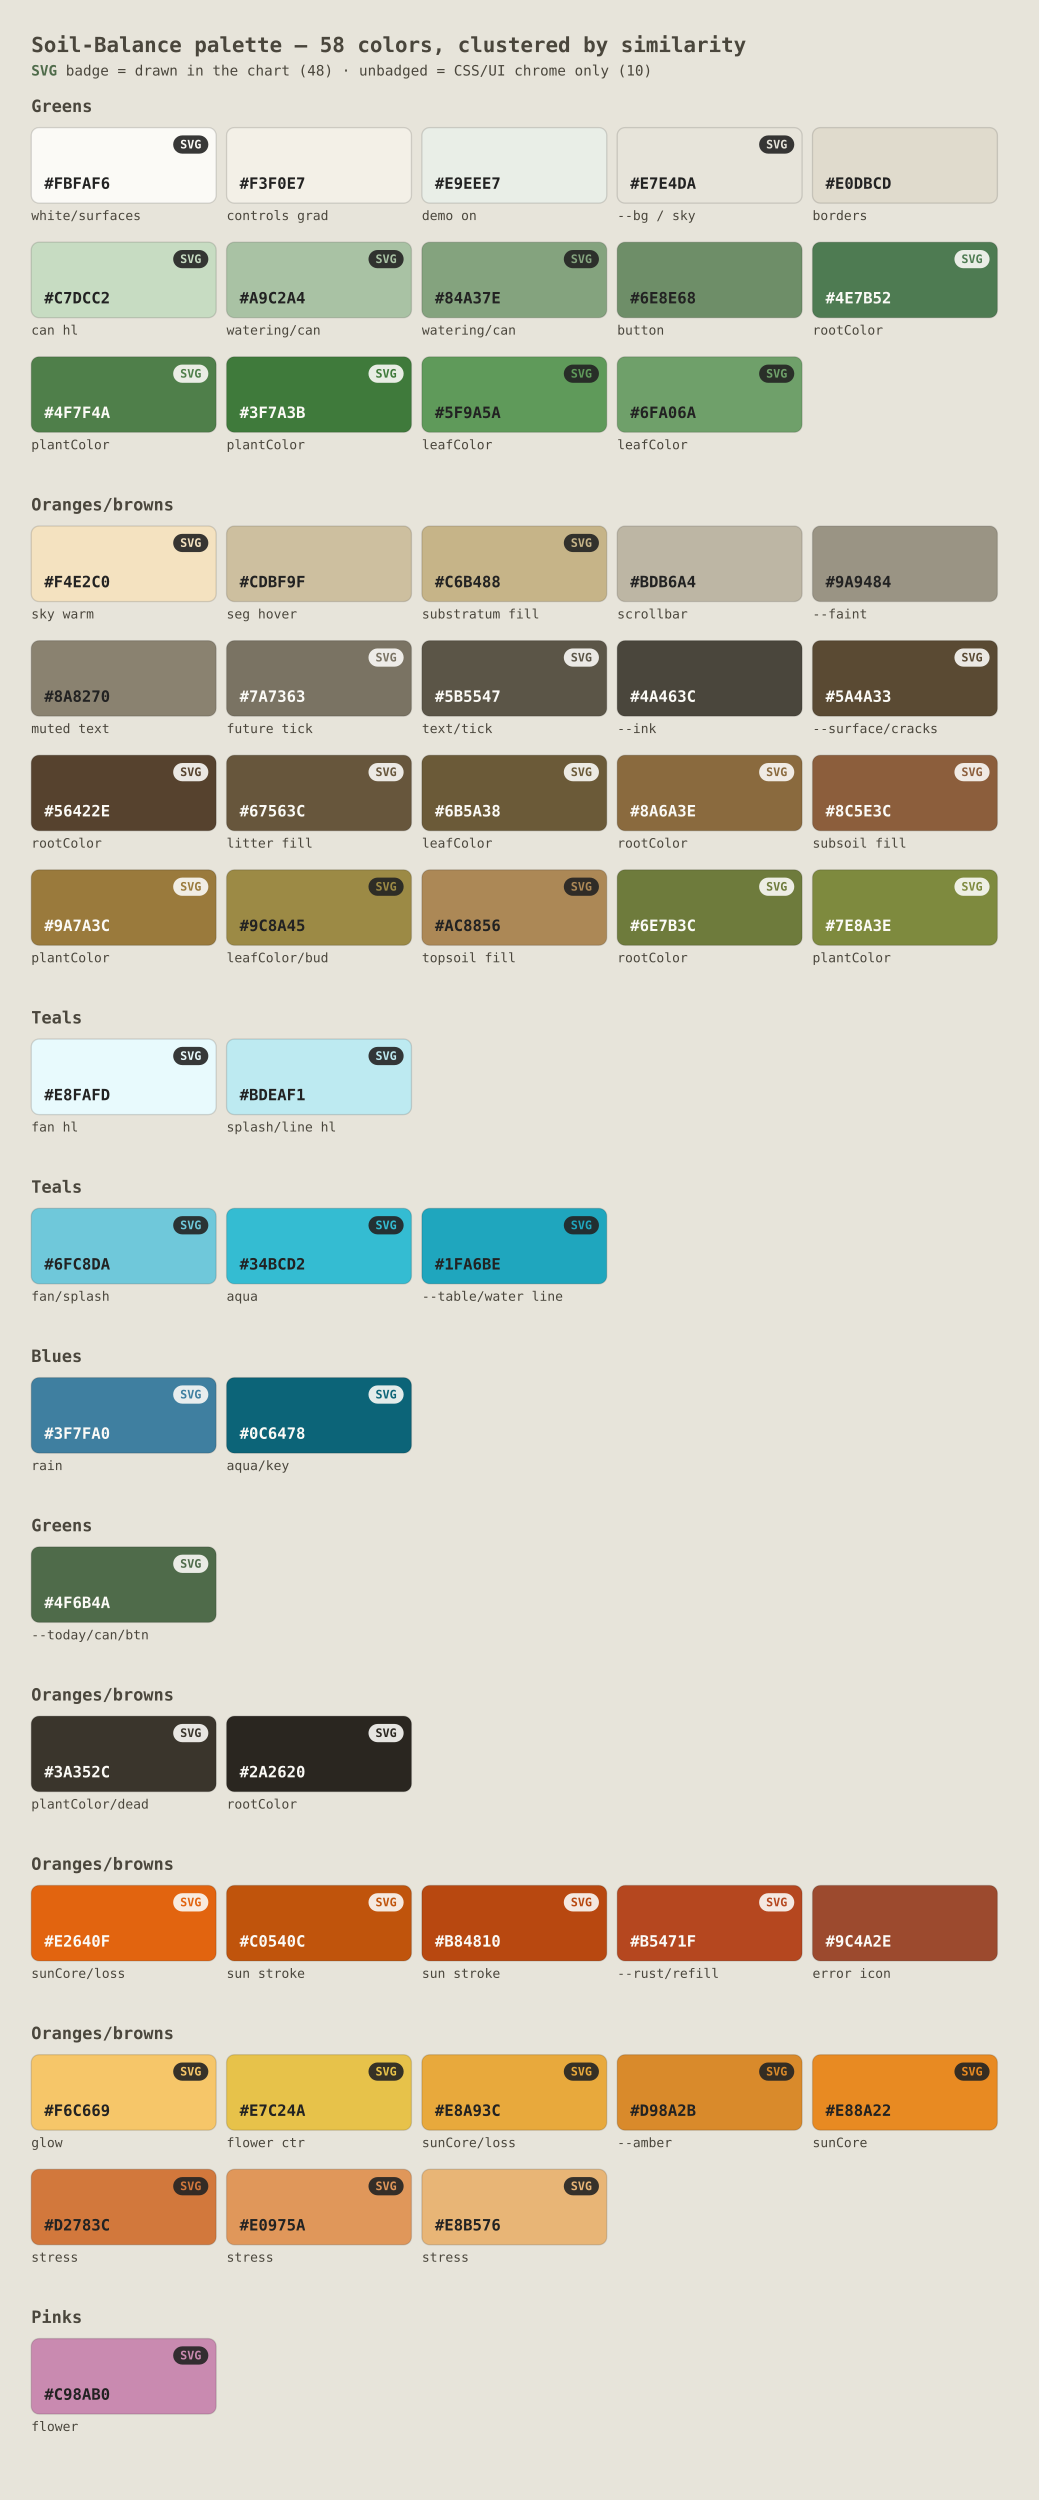
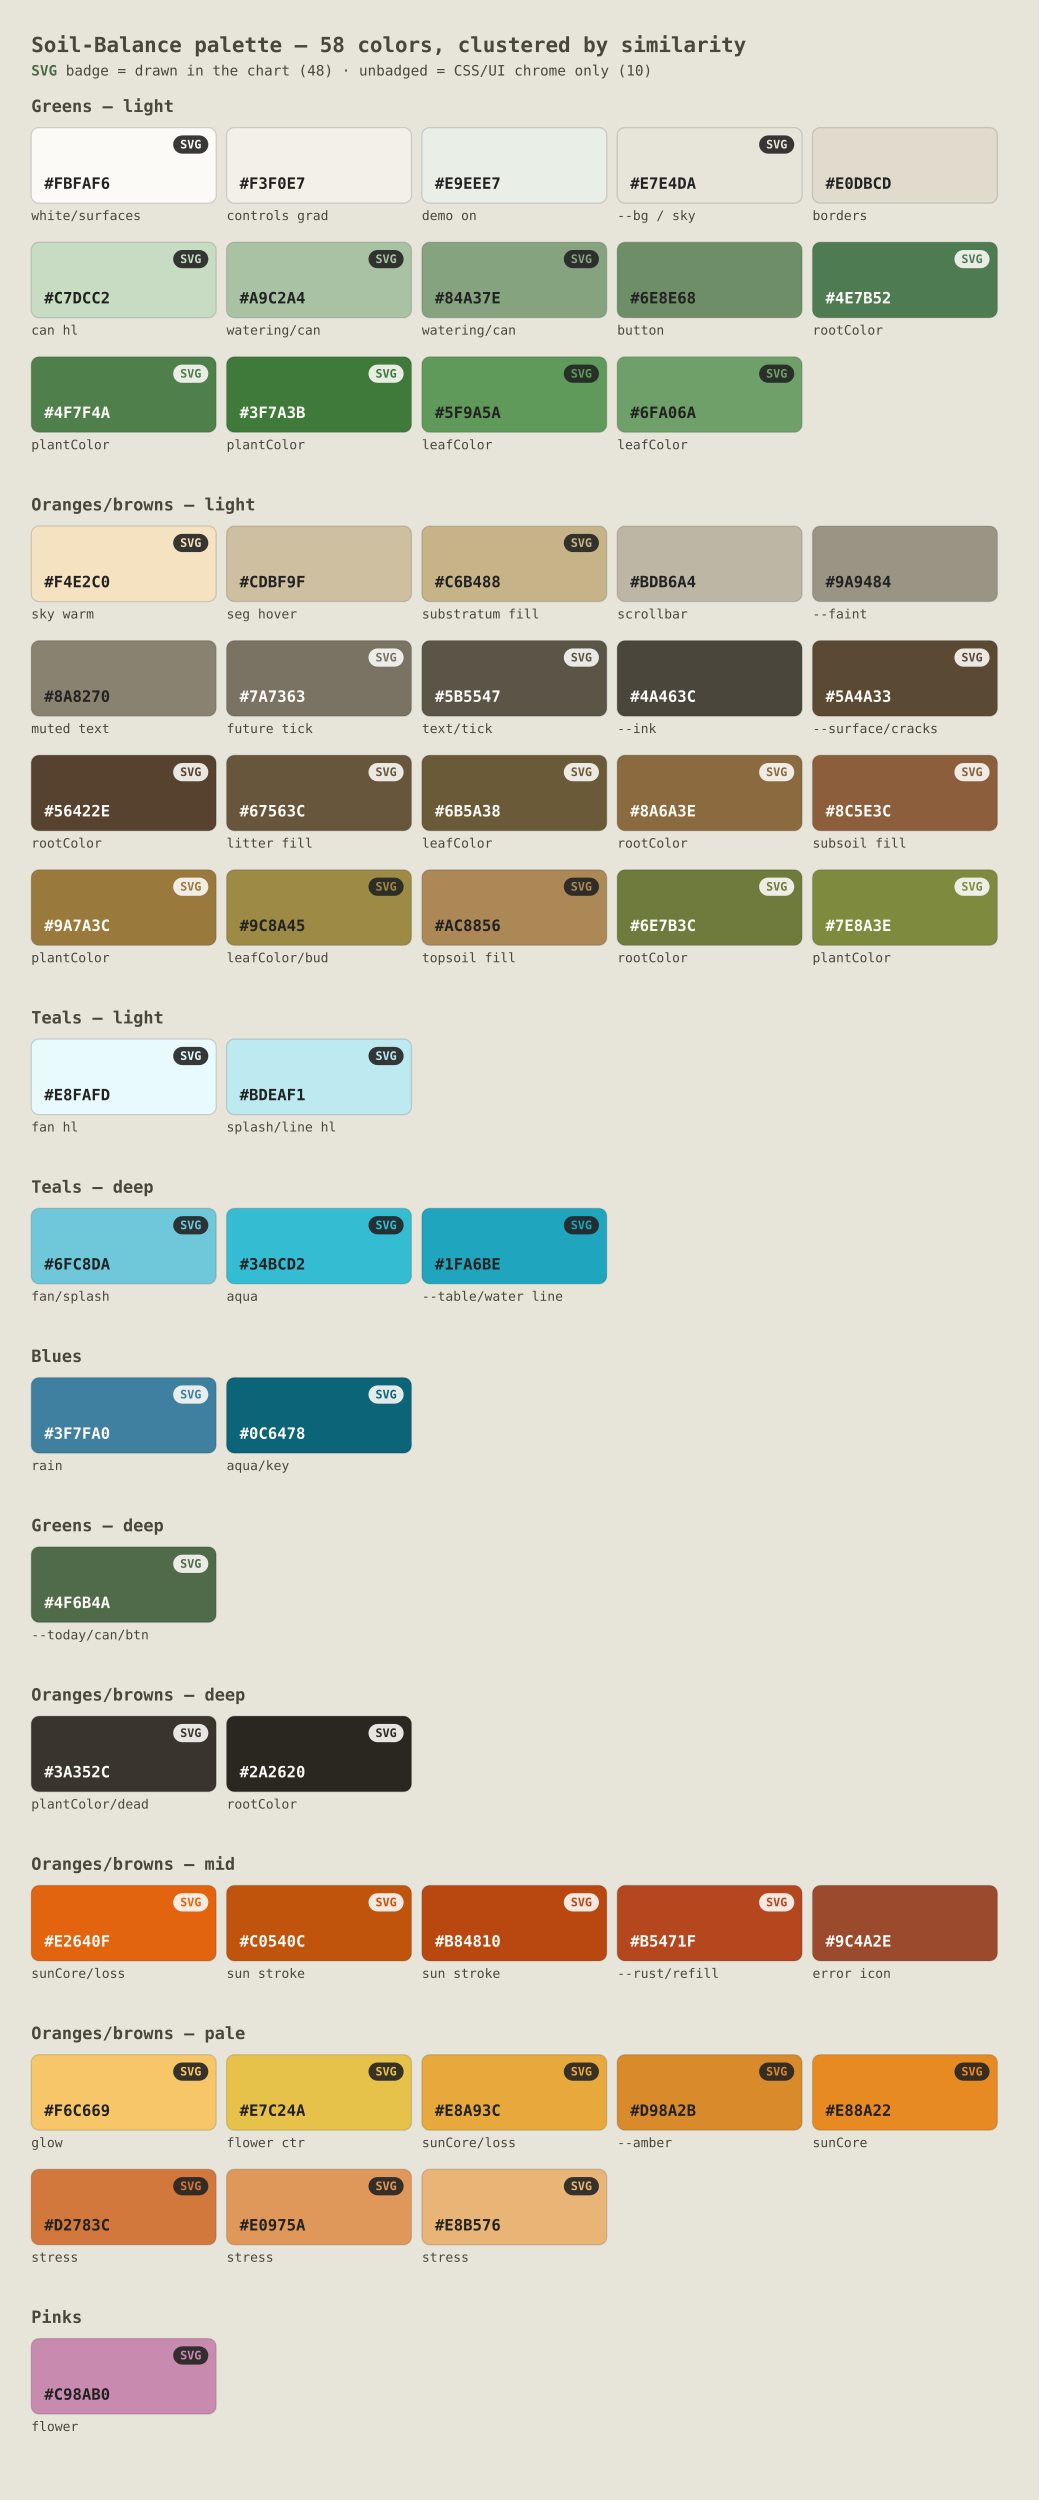
<svg xmlns="http://www.w3.org/2000/svg" width="798" height="1920" font-family="ui-monospace,Menlo,Consolas,monospace">
  <rect width="798" height="1920" fill="#E7E4DA" />
  <text x="24" y="40" font-size="16" font-weight="700" fill="#4A463C">Soil-Balance palette — 58 colors, clustered by similarity</text>
  <text x="24" y="58" font-size="11" fill="#4A463C">
    <tspan font-weight="700" fill="#4F6B4A">SVG</tspan> badge = drawn in the chart (48)    ·    unbadged = CSS/UI chrome only (10)</text>
-   <text x="24" y="86" font-size="13" font-weight="700" fill="#4A463C">Greens</text>
+   <text x="24" y="86" font-size="13" font-weight="700" fill="#4A463C">Greens — light</text>
  <rect x="24" y="98" width="142" height="58" rx="6" fill="#FBFAF6" stroke="#00000022" />
  <text x="34" y="145" font-size="12" font-weight="600" fill="#222">#FBFAF6</text>
  <rect x="133" y="104" width="27" height="14" rx="7" fill="#222" opacity="0.9" />
  <text x="146.5" y="114" text-anchor="middle" font-size="9" font-weight="700" fill="#FBFAF6">SVG</text>
  <text x="24" y="169" font-size="10" fill="#4A463C">white/surfaces</text>
  <rect x="174" y="98" width="142" height="58" rx="6" fill="#F3F0E7" stroke="#00000022" />
  <text x="184" y="145" font-size="12" font-weight="600" fill="#222">#F3F0E7</text>
  <text x="174" y="169" font-size="10" fill="#4A463C">controls grad</text>
  <rect x="324" y="98" width="142" height="58" rx="6" fill="#E9EEE7" stroke="#00000022" />
  <text x="334" y="145" font-size="12" font-weight="600" fill="#222">#E9EEE7</text>
  <text x="324" y="169" font-size="10" fill="#4A463C">demo on</text>
  <rect x="474" y="98" width="142" height="58" rx="6" fill="#E7E4DA" stroke="#00000022" />
  <text x="484" y="145" font-size="12" font-weight="600" fill="#222">#E7E4DA</text>
  <rect x="583" y="104" width="27" height="14" rx="7" fill="#222" opacity="0.9" />
  <text x="596.5" y="114" text-anchor="middle" font-size="9" font-weight="700" fill="#E7E4DA">SVG</text>
  <text x="474" y="169" font-size="10" fill="#4A463C">--bg / sky</text>
  <rect x="624" y="98" width="142" height="58" rx="6" fill="#E0DBCD" stroke="#00000022" />
  <text x="634" y="145" font-size="12" font-weight="600" fill="#222">#E0DBCD</text>
  <text x="624" y="169" font-size="10" fill="#4A463C">borders</text>
  <rect x="24" y="186" width="142" height="58" rx="6" fill="#C7DCC2" stroke="#00000022" />
  <text x="34" y="233" font-size="12" font-weight="600" fill="#222">#C7DCC2</text>
  <rect x="133" y="192" width="27" height="14" rx="7" fill="#222" opacity="0.9" />
  <text x="146.5" y="202" text-anchor="middle" font-size="9" font-weight="700" fill="#C7DCC2">SVG</text>
  <text x="24" y="257" font-size="10" fill="#4A463C">can hl</text>
  <rect x="174" y="186" width="142" height="58" rx="6" fill="#A9C2A4" stroke="#00000022" />
  <text x="184" y="233" font-size="12" font-weight="600" fill="#222">#A9C2A4</text>
  <rect x="283" y="192" width="27" height="14" rx="7" fill="#222" opacity="0.9" />
  <text x="296.5" y="202" text-anchor="middle" font-size="9" font-weight="700" fill="#A9C2A4">SVG</text>
  <text x="174" y="257" font-size="10" fill="#4A463C">watering/can</text>
  <rect x="324" y="186" width="142" height="58" rx="6" fill="#84A37E" stroke="#00000022" />
  <text x="334" y="233" font-size="12" font-weight="600" fill="#222">#84A37E</text>
  <rect x="433" y="192" width="27" height="14" rx="7" fill="#222" opacity="0.9" />
  <text x="446.5" y="202" text-anchor="middle" font-size="9" font-weight="700" fill="#84A37E">SVG</text>
  <text x="324" y="257" font-size="10" fill="#4A463C">watering/can</text>
  <rect x="474" y="186" width="142" height="58" rx="6" fill="#6E8E68" stroke="#00000022" />
  <text x="484" y="233" font-size="12" font-weight="600" fill="#222">#6E8E68</text>
  <text x="474" y="257" font-size="10" fill="#4A463C">button</text>
  <rect x="624" y="186" width="142" height="58" rx="6" fill="#4E7B52" stroke="#00000022" />
  <text x="634" y="233" font-size="12" font-weight="600" fill="#FBFAF6">#4E7B52</text>
  <rect x="733" y="192" width="27" height="14" rx="7" fill="#FBFAF6" opacity="0.9" />
  <text x="746.5" y="202" text-anchor="middle" font-size="9" font-weight="700" fill="#4E7B52">SVG</text>
  <text x="624" y="257" font-size="10" fill="#4A463C">rootColor</text>
  <rect x="24" y="274" width="142" height="58" rx="6" fill="#4F7F4A" stroke="#00000022" />
  <text x="34" y="321" font-size="12" font-weight="600" fill="#FBFAF6">#4F7F4A</text>
  <rect x="133" y="280" width="27" height="14" rx="7" fill="#FBFAF6" opacity="0.9" />
  <text x="146.5" y="290" text-anchor="middle" font-size="9" font-weight="700" fill="#4F7F4A">SVG</text>
  <text x="24" y="345" font-size="10" fill="#4A463C">plantColor</text>
  <rect x="174" y="274" width="142" height="58" rx="6" fill="#3F7A3B" stroke="#00000022" />
  <text x="184" y="321" font-size="12" font-weight="600" fill="#FBFAF6">#3F7A3B</text>
  <rect x="283" y="280" width="27" height="14" rx="7" fill="#FBFAF6" opacity="0.9" />
  <text x="296.5" y="290" text-anchor="middle" font-size="9" font-weight="700" fill="#3F7A3B">SVG</text>
  <text x="174" y="345" font-size="10" fill="#4A463C">plantColor</text>
  <rect x="324" y="274" width="142" height="58" rx="6" fill="#5F9A5A" stroke="#00000022" />
  <text x="334" y="321" font-size="12" font-weight="600" fill="#222">#5F9A5A</text>
  <rect x="433" y="280" width="27" height="14" rx="7" fill="#222" opacity="0.9" />
  <text x="446.5" y="290" text-anchor="middle" font-size="9" font-weight="700" fill="#5F9A5A">SVG</text>
  <text x="324" y="345" font-size="10" fill="#4A463C">leafColor</text>
  <rect x="474" y="274" width="142" height="58" rx="6" fill="#6FA06A" stroke="#00000022" />
  <text x="484" y="321" font-size="12" font-weight="600" fill="#222">#6FA06A</text>
  <rect x="583" y="280" width="27" height="14" rx="7" fill="#222" opacity="0.9" />
  <text x="596.5" y="290" text-anchor="middle" font-size="9" font-weight="700" fill="#6FA06A">SVG</text>
  <text x="474" y="345" font-size="10" fill="#4A463C">leafColor</text>
-   <text x="24" y="392" font-size="13" font-weight="700" fill="#4A463C">Oranges/browns</text>
+   <text x="24" y="392" font-size="13" font-weight="700" fill="#4A463C">Oranges/browns — light</text>
  <rect x="24" y="404" width="142" height="58" rx="6" fill="#F4E2C0" stroke="#00000022" />
  <text x="34" y="451" font-size="12" font-weight="600" fill="#222">#F4E2C0</text>
  <rect x="133" y="410" width="27" height="14" rx="7" fill="#222" opacity="0.9" />
  <text x="146.5" y="420" text-anchor="middle" font-size="9" font-weight="700" fill="#F4E2C0">SVG</text>
  <text x="24" y="475" font-size="10" fill="#4A463C">sky warm</text>
  <rect x="174" y="404" width="142" height="58" rx="6" fill="#CDBF9F" stroke="#00000022" />
  <text x="184" y="451" font-size="12" font-weight="600" fill="#222">#CDBF9F</text>
  <text x="174" y="475" font-size="10" fill="#4A463C">seg hover</text>
  <rect x="324" y="404" width="142" height="58" rx="6" fill="#C6B488" stroke="#00000022" />
  <text x="334" y="451" font-size="12" font-weight="600" fill="#222">#C6B488</text>
  <rect x="433" y="410" width="27" height="14" rx="7" fill="#222" opacity="0.9" />
  <text x="446.5" y="420" text-anchor="middle" font-size="9" font-weight="700" fill="#C6B488">SVG</text>
  <text x="324" y="475" font-size="10" fill="#4A463C">substratum fill</text>
  <rect x="474" y="404" width="142" height="58" rx="6" fill="#BDB6A4" stroke="#00000022" />
  <text x="484" y="451" font-size="12" font-weight="600" fill="#222">#BDB6A4</text>
  <text x="474" y="475" font-size="10" fill="#4A463C">scrollbar</text>
  <rect x="624" y="404" width="142" height="58" rx="6" fill="#9A9484" stroke="#00000022" />
  <text x="634" y="451" font-size="12" font-weight="600" fill="#222">#9A9484</text>
  <text x="624" y="475" font-size="10" fill="#4A463C">--faint</text>
  <rect x="24" y="492" width="142" height="58" rx="6" fill="#8A8270" stroke="#00000022" />
  <text x="34" y="539" font-size="12" font-weight="600" fill="#222">#8A8270</text>
  <text x="24" y="563" font-size="10" fill="#4A463C">muted text</text>
  <rect x="174" y="492" width="142" height="58" rx="6" fill="#7A7363" stroke="#00000022" />
  <text x="184" y="539" font-size="12" font-weight="600" fill="#FBFAF6">#7A7363</text>
  <rect x="283" y="498" width="27" height="14" rx="7" fill="#FBFAF6" opacity="0.9" />
  <text x="296.5" y="508" text-anchor="middle" font-size="9" font-weight="700" fill="#7A7363">SVG</text>
  <text x="174" y="563" font-size="10" fill="#4A463C">future tick</text>
  <rect x="324" y="492" width="142" height="58" rx="6" fill="#5B5547" stroke="#00000022" />
  <text x="334" y="539" font-size="12" font-weight="600" fill="#FBFAF6">#5B5547</text>
  <rect x="433" y="498" width="27" height="14" rx="7" fill="#FBFAF6" opacity="0.9" />
  <text x="446.5" y="508" text-anchor="middle" font-size="9" font-weight="700" fill="#5B5547">SVG</text>
  <text x="324" y="563" font-size="10" fill="#4A463C">text/tick</text>
  <rect x="474" y="492" width="142" height="58" rx="6" fill="#4A463C" stroke="#00000022" />
  <text x="484" y="539" font-size="12" font-weight="600" fill="#FBFAF6">#4A463C</text>
  <text x="474" y="563" font-size="10" fill="#4A463C">--ink</text>
  <rect x="624" y="492" width="142" height="58" rx="6" fill="#5A4A33" stroke="#00000022" />
  <text x="634" y="539" font-size="12" font-weight="600" fill="#FBFAF6">#5A4A33</text>
  <rect x="733" y="498" width="27" height="14" rx="7" fill="#FBFAF6" opacity="0.9" />
  <text x="746.5" y="508" text-anchor="middle" font-size="9" font-weight="700" fill="#5A4A33">SVG</text>
  <text x="624" y="563" font-size="10" fill="#4A463C">--surface/cracks</text>
  <rect x="24" y="580" width="142" height="58" rx="6" fill="#56422E" stroke="#00000022" />
  <text x="34" y="627" font-size="12" font-weight="600" fill="#FBFAF6">#56422E</text>
  <rect x="133" y="586" width="27" height="14" rx="7" fill="#FBFAF6" opacity="0.9" />
  <text x="146.5" y="596" text-anchor="middle" font-size="9" font-weight="700" fill="#56422E">SVG</text>
  <text x="24" y="651" font-size="10" fill="#4A463C">rootColor</text>
  <rect x="174" y="580" width="142" height="58" rx="6" fill="#67563C" stroke="#00000022" />
  <text x="184" y="627" font-size="12" font-weight="600" fill="#FBFAF6">#67563C</text>
  <rect x="283" y="586" width="27" height="14" rx="7" fill="#FBFAF6" opacity="0.9" />
  <text x="296.5" y="596" text-anchor="middle" font-size="9" font-weight="700" fill="#67563C">SVG</text>
  <text x="174" y="651" font-size="10" fill="#4A463C">litter fill</text>
  <rect x="324" y="580" width="142" height="58" rx="6" fill="#6B5A38" stroke="#00000022" />
  <text x="334" y="627" font-size="12" font-weight="600" fill="#FBFAF6">#6B5A38</text>
  <rect x="433" y="586" width="27" height="14" rx="7" fill="#FBFAF6" opacity="0.9" />
  <text x="446.5" y="596" text-anchor="middle" font-size="9" font-weight="700" fill="#6B5A38">SVG</text>
  <text x="324" y="651" font-size="10" fill="#4A463C">leafColor</text>
  <rect x="474" y="580" width="142" height="58" rx="6" fill="#8A6A3E" stroke="#00000022" />
  <text x="484" y="627" font-size="12" font-weight="600" fill="#FBFAF6">#8A6A3E</text>
  <rect x="583" y="586" width="27" height="14" rx="7" fill="#FBFAF6" opacity="0.9" />
  <text x="596.5" y="596" text-anchor="middle" font-size="9" font-weight="700" fill="#8A6A3E">SVG</text>
  <text x="474" y="651" font-size="10" fill="#4A463C">rootColor</text>
  <rect x="624" y="580" width="142" height="58" rx="6" fill="#8C5E3C" stroke="#00000022" />
  <text x="634" y="627" font-size="12" font-weight="600" fill="#FBFAF6">#8C5E3C</text>
  <rect x="733" y="586" width="27" height="14" rx="7" fill="#FBFAF6" opacity="0.9" />
  <text x="746.5" y="596" text-anchor="middle" font-size="9" font-weight="700" fill="#8C5E3C">SVG</text>
  <text x="624" y="651" font-size="10" fill="#4A463C">subsoil fill</text>
  <rect x="24" y="668" width="142" height="58" rx="6" fill="#9A7A3C" stroke="#00000022" />
  <text x="34" y="715" font-size="12" font-weight="600" fill="#FBFAF6">#9A7A3C</text>
  <rect x="133" y="674" width="27" height="14" rx="7" fill="#FBFAF6" opacity="0.9" />
  <text x="146.5" y="684" text-anchor="middle" font-size="9" font-weight="700" fill="#9A7A3C">SVG</text>
  <text x="24" y="739" font-size="10" fill="#4A463C">plantColor</text>
  <rect x="174" y="668" width="142" height="58" rx="6" fill="#9C8A45" stroke="#00000022" />
  <text x="184" y="715" font-size="12" font-weight="600" fill="#222">#9C8A45</text>
  <rect x="283" y="674" width="27" height="14" rx="7" fill="#222" opacity="0.9" />
  <text x="296.5" y="684" text-anchor="middle" font-size="9" font-weight="700" fill="#9C8A45">SVG</text>
  <text x="174" y="739" font-size="10" fill="#4A463C">leafColor/bud</text>
  <rect x="324" y="668" width="142" height="58" rx="6" fill="#AC8856" stroke="#00000022" />
  <text x="334" y="715" font-size="12" font-weight="600" fill="#222">#AC8856</text>
  <rect x="433" y="674" width="27" height="14" rx="7" fill="#222" opacity="0.9" />
  <text x="446.5" y="684" text-anchor="middle" font-size="9" font-weight="700" fill="#AC8856">SVG</text>
  <text x="324" y="739" font-size="10" fill="#4A463C">topsoil fill</text>
  <rect x="474" y="668" width="142" height="58" rx="6" fill="#6E7B3C" stroke="#00000022" />
  <text x="484" y="715" font-size="12" font-weight="600" fill="#FBFAF6">#6E7B3C</text>
  <rect x="583" y="674" width="27" height="14" rx="7" fill="#FBFAF6" opacity="0.9" />
  <text x="596.5" y="684" text-anchor="middle" font-size="9" font-weight="700" fill="#6E7B3C">SVG</text>
  <text x="474" y="739" font-size="10" fill="#4A463C">rootColor</text>
  <rect x="624" y="668" width="142" height="58" rx="6" fill="#7E8A3E" stroke="#00000022" />
  <text x="634" y="715" font-size="12" font-weight="600" fill="#FBFAF6">#7E8A3E</text>
  <rect x="733" y="674" width="27" height="14" rx="7" fill="#FBFAF6" opacity="0.9" />
  <text x="746.5" y="684" text-anchor="middle" font-size="9" font-weight="700" fill="#7E8A3E">SVG</text>
  <text x="624" y="739" font-size="10" fill="#4A463C">plantColor</text>
-   <text x="24" y="786" font-size="13" font-weight="700" fill="#4A463C">Teals</text>
+   <text x="24" y="786" font-size="13" font-weight="700" fill="#4A463C">Teals — light</text>
  <rect x="24" y="798" width="142" height="58" rx="6" fill="#E8FAFD" stroke="#00000022" />
  <text x="34" y="845" font-size="12" font-weight="600" fill="#222">#E8FAFD</text>
  <rect x="133" y="804" width="27" height="14" rx="7" fill="#222" opacity="0.9" />
  <text x="146.5" y="814" text-anchor="middle" font-size="9" font-weight="700" fill="#E8FAFD">SVG</text>
  <text x="24" y="869" font-size="10" fill="#4A463C">fan hl</text>
  <rect x="174" y="798" width="142" height="58" rx="6" fill="#BDEAF1" stroke="#00000022" />
  <text x="184" y="845" font-size="12" font-weight="600" fill="#222">#BDEAF1</text>
  <rect x="283" y="804" width="27" height="14" rx="7" fill="#222" opacity="0.9" />
  <text x="296.5" y="814" text-anchor="middle" font-size="9" font-weight="700" fill="#BDEAF1">SVG</text>
  <text x="174" y="869" font-size="10" fill="#4A463C">splash/line hl</text>
-   <text x="24" y="916" font-size="13" font-weight="700" fill="#4A463C">Teals</text>
+   <text x="24" y="916" font-size="13" font-weight="700" fill="#4A463C">Teals — deep</text>
  <rect x="24" y="928" width="142" height="58" rx="6" fill="#6FC8DA" stroke="#00000022" />
  <text x="34" y="975" font-size="12" font-weight="600" fill="#222">#6FC8DA</text>
  <rect x="133" y="934" width="27" height="14" rx="7" fill="#222" opacity="0.9" />
  <text x="146.5" y="944" text-anchor="middle" font-size="9" font-weight="700" fill="#6FC8DA">SVG</text>
  <text x="24" y="999" font-size="10" fill="#4A463C">fan/splash</text>
  <rect x="174" y="928" width="142" height="58" rx="6" fill="#34BCD2" stroke="#00000022" />
  <text x="184" y="975" font-size="12" font-weight="600" fill="#222">#34BCD2</text>
  <rect x="283" y="934" width="27" height="14" rx="7" fill="#222" opacity="0.9" />
  <text x="296.5" y="944" text-anchor="middle" font-size="9" font-weight="700" fill="#34BCD2">SVG</text>
  <text x="174" y="999" font-size="10" fill="#4A463C">aqua</text>
  <rect x="324" y="928" width="142" height="58" rx="6" fill="#1FA6BE" stroke="#00000022" />
  <text x="334" y="975" font-size="12" font-weight="600" fill="#222">#1FA6BE</text>
  <rect x="433" y="934" width="27" height="14" rx="7" fill="#222" opacity="0.9" />
  <text x="446.5" y="944" text-anchor="middle" font-size="9" font-weight="700" fill="#1FA6BE">SVG</text>
  <text x="324" y="999" font-size="10" fill="#4A463C">--table/water line</text>
  <text x="24" y="1046" font-size="13" font-weight="700" fill="#4A463C">Blues</text>
  <rect x="24" y="1058" width="142" height="58" rx="6" fill="#3F7FA0" stroke="#00000022" />
  <text x="34" y="1105" font-size="12" font-weight="600" fill="#FBFAF6">#3F7FA0</text>
  <rect x="133" y="1064" width="27" height="14" rx="7" fill="#FBFAF6" opacity="0.9" />
  <text x="146.5" y="1074" text-anchor="middle" font-size="9" font-weight="700" fill="#3F7FA0">SVG</text>
  <text x="24" y="1129" font-size="10" fill="#4A463C">rain</text>
  <rect x="174" y="1058" width="142" height="58" rx="6" fill="#0C6478" stroke="#00000022" />
  <text x="184" y="1105" font-size="12" font-weight="600" fill="#FBFAF6">#0C6478</text>
  <rect x="283" y="1064" width="27" height="14" rx="7" fill="#FBFAF6" opacity="0.9" />
  <text x="296.5" y="1074" text-anchor="middle" font-size="9" font-weight="700" fill="#0C6478">SVG</text>
  <text x="174" y="1129" font-size="10" fill="#4A463C">aqua/key</text>
-   <text x="24" y="1176" font-size="13" font-weight="700" fill="#4A463C">Greens</text>
+   <text x="24" y="1176" font-size="13" font-weight="700" fill="#4A463C">Greens — deep</text>
  <rect x="24" y="1188" width="142" height="58" rx="6" fill="#4F6B4A" stroke="#00000022" />
  <text x="34" y="1235" font-size="12" font-weight="600" fill="#FBFAF6">#4F6B4A</text>
  <rect x="133" y="1194" width="27" height="14" rx="7" fill="#FBFAF6" opacity="0.9" />
  <text x="146.5" y="1204" text-anchor="middle" font-size="9" font-weight="700" fill="#4F6B4A">SVG</text>
  <text x="24" y="1259" font-size="10" fill="#4A463C">--today/can/btn</text>
-   <text x="24" y="1306" font-size="13" font-weight="700" fill="#4A463C">Oranges/browns</text>
+   <text x="24" y="1306" font-size="13" font-weight="700" fill="#4A463C">Oranges/browns — deep</text>
  <rect x="24" y="1318" width="142" height="58" rx="6" fill="#3A352C" stroke="#00000022" />
  <text x="34" y="1365" font-size="12" font-weight="600" fill="#FBFAF6">#3A352C</text>
  <rect x="133" y="1324" width="27" height="14" rx="7" fill="#FBFAF6" opacity="0.9" />
  <text x="146.5" y="1334" text-anchor="middle" font-size="9" font-weight="700" fill="#3A352C">SVG</text>
  <text x="24" y="1389" font-size="10" fill="#4A463C">plantColor/dead</text>
  <rect x="174" y="1318" width="142" height="58" rx="6" fill="#2A2620" stroke="#00000022" />
  <text x="184" y="1365" font-size="12" font-weight="600" fill="#FBFAF6">#2A2620</text>
  <rect x="283" y="1324" width="27" height="14" rx="7" fill="#FBFAF6" opacity="0.9" />
  <text x="296.5" y="1334" text-anchor="middle" font-size="9" font-weight="700" fill="#2A2620">SVG</text>
  <text x="174" y="1389" font-size="10" fill="#4A463C">rootColor</text>
-   <text x="24" y="1436" font-size="13" font-weight="700" fill="#4A463C">Oranges/browns</text>
+   <text x="24" y="1436" font-size="13" font-weight="700" fill="#4A463C">Oranges/browns — mid</text>
  <rect x="24" y="1448" width="142" height="58" rx="6" fill="#E2640F" stroke="#00000022" />
  <text x="34" y="1495" font-size="12" font-weight="600" fill="#FBFAF6">#E2640F</text>
  <rect x="133" y="1454" width="27" height="14" rx="7" fill="#FBFAF6" opacity="0.9" />
  <text x="146.5" y="1464" text-anchor="middle" font-size="9" font-weight="700" fill="#E2640F">SVG</text>
  <text x="24" y="1519" font-size="10" fill="#4A463C">sunCore/loss</text>
  <rect x="174" y="1448" width="142" height="58" rx="6" fill="#C0540C" stroke="#00000022" />
  <text x="184" y="1495" font-size="12" font-weight="600" fill="#FBFAF6">#C0540C</text>
  <rect x="283" y="1454" width="27" height="14" rx="7" fill="#FBFAF6" opacity="0.9" />
  <text x="296.5" y="1464" text-anchor="middle" font-size="9" font-weight="700" fill="#C0540C">SVG</text>
  <text x="174" y="1519" font-size="10" fill="#4A463C">sun stroke</text>
  <rect x="324" y="1448" width="142" height="58" rx="6" fill="#B84810" stroke="#00000022" />
  <text x="334" y="1495" font-size="12" font-weight="600" fill="#FBFAF6">#B84810</text>
  <rect x="433" y="1454" width="27" height="14" rx="7" fill="#FBFAF6" opacity="0.9" />
  <text x="446.5" y="1464" text-anchor="middle" font-size="9" font-weight="700" fill="#B84810">SVG</text>
  <text x="324" y="1519" font-size="10" fill="#4A463C">sun stroke</text>
  <rect x="474" y="1448" width="142" height="58" rx="6" fill="#B5471F" stroke="#00000022" />
  <text x="484" y="1495" font-size="12" font-weight="600" fill="#FBFAF6">#B5471F</text>
  <rect x="583" y="1454" width="27" height="14" rx="7" fill="#FBFAF6" opacity="0.9" />
  <text x="596.5" y="1464" text-anchor="middle" font-size="9" font-weight="700" fill="#B5471F">SVG</text>
  <text x="474" y="1519" font-size="10" fill="#4A463C">--rust/refill</text>
  <rect x="624" y="1448" width="142" height="58" rx="6" fill="#9C4A2E" stroke="#00000022" />
  <text x="634" y="1495" font-size="12" font-weight="600" fill="#FBFAF6">#9C4A2E</text>
  <text x="624" y="1519" font-size="10" fill="#4A463C">error icon</text>
-   <text x="24" y="1566" font-size="13" font-weight="700" fill="#4A463C">Oranges/browns</text>
+   <text x="24" y="1566" font-size="13" font-weight="700" fill="#4A463C">Oranges/browns — pale</text>
  <rect x="24" y="1578" width="142" height="58" rx="6" fill="#F6C669" stroke="#00000022" />
  <text x="34" y="1625" font-size="12" font-weight="600" fill="#222">#F6C669</text>
  <rect x="133" y="1584" width="27" height="14" rx="7" fill="#222" opacity="0.9" />
  <text x="146.5" y="1594" text-anchor="middle" font-size="9" font-weight="700" fill="#F6C669">SVG</text>
  <text x="24" y="1649" font-size="10" fill="#4A463C">glow</text>
  <rect x="174" y="1578" width="142" height="58" rx="6" fill="#E7C24A" stroke="#00000022" />
  <text x="184" y="1625" font-size="12" font-weight="600" fill="#222">#E7C24A</text>
  <rect x="283" y="1584" width="27" height="14" rx="7" fill="#222" opacity="0.9" />
  <text x="296.5" y="1594" text-anchor="middle" font-size="9" font-weight="700" fill="#E7C24A">SVG</text>
  <text x="174" y="1649" font-size="10" fill="#4A463C">flower ctr</text>
  <rect x="324" y="1578" width="142" height="58" rx="6" fill="#E8A93C" stroke="#00000022" />
  <text x="334" y="1625" font-size="12" font-weight="600" fill="#222">#E8A93C</text>
  <rect x="433" y="1584" width="27" height="14" rx="7" fill="#222" opacity="0.9" />
  <text x="446.5" y="1594" text-anchor="middle" font-size="9" font-weight="700" fill="#E8A93C">SVG</text>
  <text x="324" y="1649" font-size="10" fill="#4A463C">sunCore/loss</text>
  <rect x="474" y="1578" width="142" height="58" rx="6" fill="#D98A2B" stroke="#00000022" />
  <text x="484" y="1625" font-size="12" font-weight="600" fill="#222">#D98A2B</text>
  <rect x="583" y="1584" width="27" height="14" rx="7" fill="#222" opacity="0.9" />
  <text x="596.5" y="1594" text-anchor="middle" font-size="9" font-weight="700" fill="#D98A2B">SVG</text>
  <text x="474" y="1649" font-size="10" fill="#4A463C">--amber</text>
  <rect x="624" y="1578" width="142" height="58" rx="6" fill="#E88A22" stroke="#00000022" />
  <text x="634" y="1625" font-size="12" font-weight="600" fill="#222">#E88A22</text>
  <rect x="733" y="1584" width="27" height="14" rx="7" fill="#222" opacity="0.9" />
  <text x="746.5" y="1594" text-anchor="middle" font-size="9" font-weight="700" fill="#E88A22">SVG</text>
  <text x="624" y="1649" font-size="10" fill="#4A463C">sunCore</text>
  <rect x="24" y="1666" width="142" height="58" rx="6" fill="#D2783C" stroke="#00000022" />
  <text x="34" y="1713" font-size="12" font-weight="600" fill="#222">#D2783C</text>
  <rect x="133" y="1672" width="27" height="14" rx="7" fill="#222" opacity="0.9" />
  <text x="146.5" y="1682" text-anchor="middle" font-size="9" font-weight="700" fill="#D2783C">SVG</text>
  <text x="24" y="1737" font-size="10" fill="#4A463C">stress</text>
  <rect x="174" y="1666" width="142" height="58" rx="6" fill="#E0975A" stroke="#00000022" />
  <text x="184" y="1713" font-size="12" font-weight="600" fill="#222">#E0975A</text>
  <rect x="283" y="1672" width="27" height="14" rx="7" fill="#222" opacity="0.9" />
  <text x="296.5" y="1682" text-anchor="middle" font-size="9" font-weight="700" fill="#E0975A">SVG</text>
  <text x="174" y="1737" font-size="10" fill="#4A463C">stress</text>
  <rect x="324" y="1666" width="142" height="58" rx="6" fill="#E8B576" stroke="#00000022" />
  <text x="334" y="1713" font-size="12" font-weight="600" fill="#222">#E8B576</text>
  <rect x="433" y="1672" width="27" height="14" rx="7" fill="#222" opacity="0.9" />
  <text x="446.5" y="1682" text-anchor="middle" font-size="9" font-weight="700" fill="#E8B576">SVG</text>
  <text x="324" y="1737" font-size="10" fill="#4A463C">stress</text>
  <text x="24" y="1784" font-size="13" font-weight="700" fill="#4A463C">Pinks</text>
  <rect x="24" y="1796" width="142" height="58" rx="6" fill="#C98AB0" stroke="#00000022" />
  <text x="34" y="1843" font-size="12" font-weight="600" fill="#222">#C98AB0</text>
  <rect x="133" y="1802" width="27" height="14" rx="7" fill="#222" opacity="0.9" />
  <text x="146.5" y="1812" text-anchor="middle" font-size="9" font-weight="700" fill="#C98AB0">SVG</text>
  <text x="24" y="1867" font-size="10" fill="#4A463C">flower</text>
</svg>
